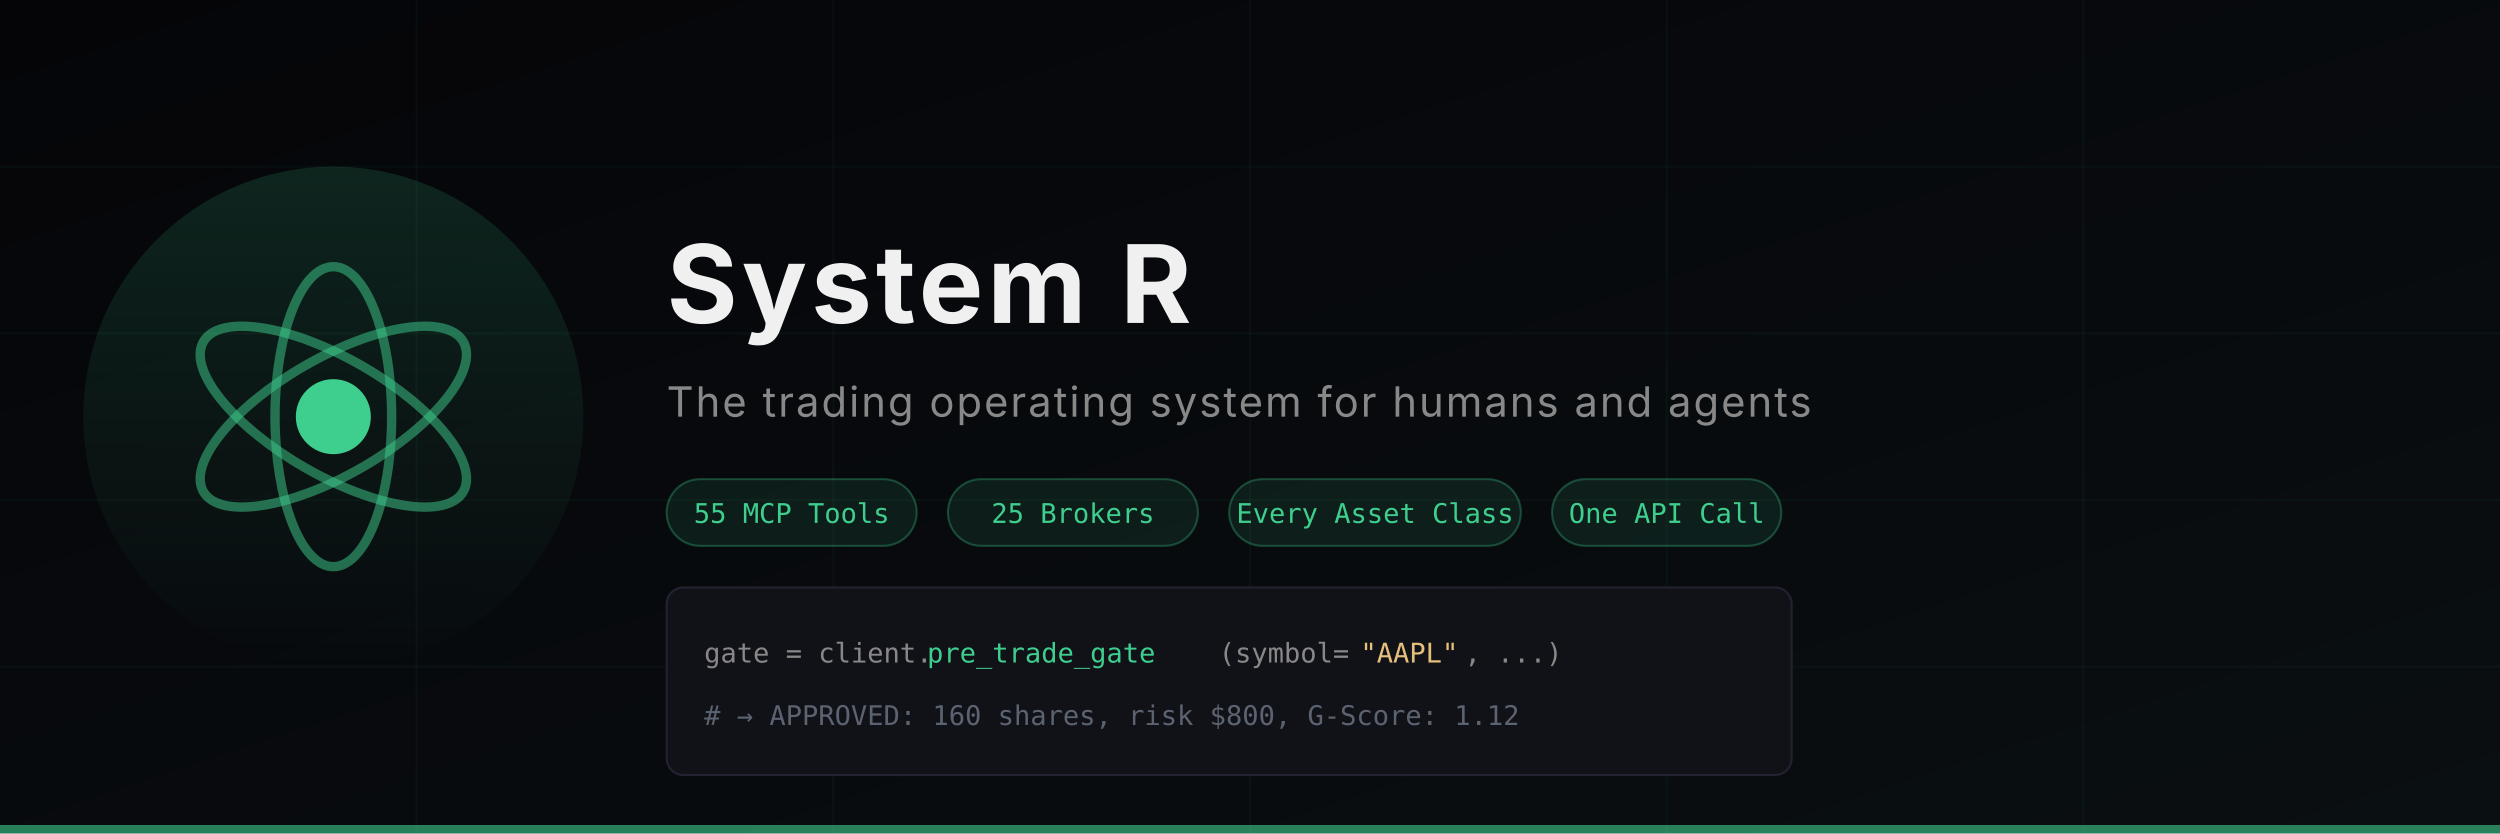
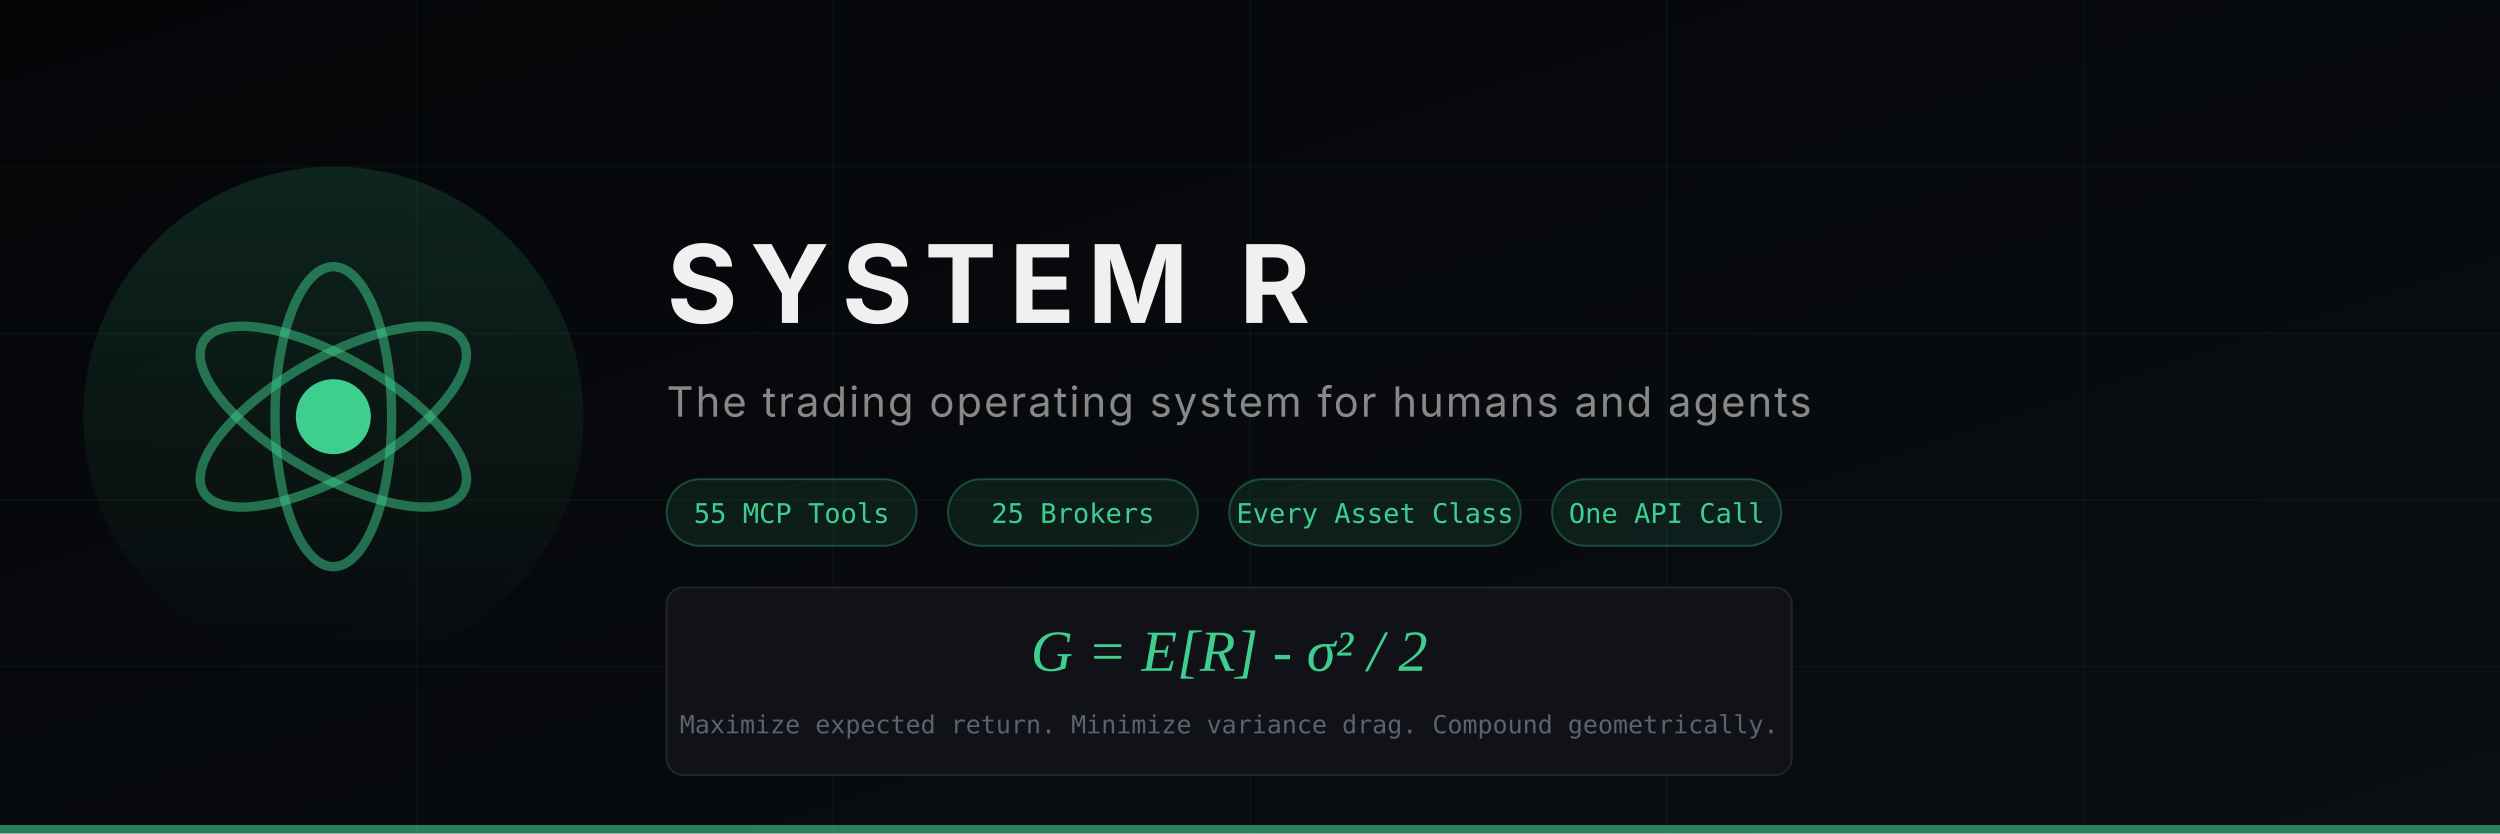
<svg xmlns="http://www.w3.org/2000/svg" viewBox="0 0 1200 400" width="1200" height="400">
  <defs>
    <linearGradient id="bg" x1="0" y1="0" x2="1" y2="1">
      <stop offset="0%" stop-color="#050508" />
      <stop offset="100%" stop-color="#0A0F12" />
    </linearGradient>
    <linearGradient id="glow" x1="0" y1="0" x2="0" y2="1">
      <stop offset="0%" stop-color="#3ECF8E" stop-opacity="0.15" />
      <stop offset="100%" stop-color="#3ECF8E" stop-opacity="0" />
    </linearGradient>
  </defs>
  <rect width="1200" height="400" fill="url(#bg)" />
  <g stroke="#3ECF8E" stroke-opacity="0.04" stroke-width="1">
    <line x1="0" y1="80" x2="1200" y2="80" />
    <line x1="0" y1="160" x2="1200" y2="160" />
    <line x1="0" y1="240" x2="1200" y2="240" />
    <line x1="0" y1="320" x2="1200" y2="320" />
    <line x1="200" y1="0" x2="200" y2="400" />
    <line x1="400" y1="0" x2="400" y2="400" />
    <line x1="600" y1="0" x2="600" y2="400" />
    <line x1="800" y1="0" x2="800" y2="400" />
    <line x1="1000" y1="0" x2="1000" y2="400" />
  </g>
  <ellipse cx="160" cy="200" rx="120" ry="120" fill="url(#glow)" />
  <g transform="translate(160 200)">
    <ellipse rx="28" ry="72" fill="none" stroke="#3ECF8E" stroke-opacity="0.5" stroke-width="4.5" />
    <ellipse rx="28" ry="72" fill="none" stroke="#3ECF8E" stroke-opacity="0.5" stroke-width="4.5" transform="rotate(60)" />
    <ellipse rx="28" ry="72" fill="none" stroke="#3ECF8E" stroke-opacity="0.5" stroke-width="4.5" transform="rotate(120)" />
    <circle r="18" fill="#3ECF8E" />
  </g>
-   <text x="320" y="155" font-family="system-ui, -apple-system, 'Segoe UI', sans-serif" font-size="52" font-weight="700" fill="#F0F0F0" letter-spacing="2">System R</text>
+   <text x="320" y="155" font-family="system-ui, -apple-system, 'Segoe UI', sans-serif" font-size="52" font-weight="700" fill="#F0F0F0" letter-spacing="6">SYSTEM R</text>
  <text x="320" y="200" font-family="system-ui, -apple-system, 'Segoe UI', sans-serif" font-size="20" fill="#888888" letter-spacing="1">The trading operating system for humans and agents</text>
  <rect x="320" y="230" width="120" height="32" rx="16" fill="#3ECF8E" fill-opacity="0.1" stroke="#3ECF8E" stroke-opacity="0.3" stroke-width="1" />
  <text x="380" y="251" text-anchor="middle" font-family="ui-monospace, SFMono-Regular, monospace" font-size="13" fill="#3ECF8E">55 MCP Tools</text>
  <rect x="455" y="230" width="120" height="32" rx="16" fill="#3ECF8E" fill-opacity="0.1" stroke="#3ECF8E" stroke-opacity="0.3" stroke-width="1" />
  <text x="515" y="251" text-anchor="middle" font-family="ui-monospace, SFMono-Regular, monospace" font-size="13" fill="#3ECF8E">25 Brokers</text>
  <rect x="590" y="230" width="140" height="32" rx="16" fill="#3ECF8E" fill-opacity="0.1" stroke="#3ECF8E" stroke-opacity="0.3" stroke-width="1" />
  <text x="660" y="251" text-anchor="middle" font-family="ui-monospace, SFMono-Regular, monospace" font-size="13" fill="#3ECF8E">Every Asset Class</text>
  <rect x="745" y="230" width="110" height="32" rx="16" fill="#3ECF8E" fill-opacity="0.1" stroke="#3ECF8E" stroke-opacity="0.3" stroke-width="1" />
  <text x="800" y="251" text-anchor="middle" font-family="ui-monospace, SFMono-Regular, monospace" font-size="13" fill="#3ECF8E">One API Call</text>
  <rect x="320" y="282" width="540" height="90" rx="8" fill="#111118" stroke="#222230" stroke-width="1" />
-   <text x="338" y="318" font-family="ui-monospace, SFMono-Regular, 'SF Mono', monospace" font-size="13" fill="#888">gate = client.</text>
-   <text x="445" y="318" font-family="ui-monospace, SFMono-Regular, 'SF Mono', monospace" font-size="13" fill="#3ECF8E">pre_trade_gate</text>
-   <text x="585" y="318" font-family="ui-monospace, SFMono-Regular, 'SF Mono', monospace" font-size="13" fill="#888">(symbol=</text>
-   <text x="653" y="318" font-family="ui-monospace, SFMono-Regular, 'SF Mono', monospace" font-size="13" fill="#E5C07B">"AAPL"</text>
-   <text x="703" y="318" font-family="ui-monospace, SFMono-Regular, 'SF Mono', monospace" font-size="13" fill="#888">, ...)</text>
-   <text x="338" y="348" font-family="ui-monospace, SFMono-Regular, 'SF Mono', monospace" font-size="13" fill="#5C6370"># → APPROVED: 160 shares, risk $800, G-Score: 1.12</text>
+   <text x="590" y="322" text-anchor="middle" font-family="'Georgia', 'Times New Roman', serif" font-size="28" font-weight="400" fill="#3ECF8E" font-style="italic">G = E[R] - σ² / 2</text>
+   <text x="590" y="352" text-anchor="middle" font-family="ui-monospace, SFMono-Regular, 'SF Mono', monospace" font-size="12" fill="#5C6370">Maximize expected return. Minimize variance drag. Compound geometrically.</text>
  <rect x="0" y="396" width="1200" height="4" fill="#3ECF8E" fill-opacity="0.6" />
</svg>
